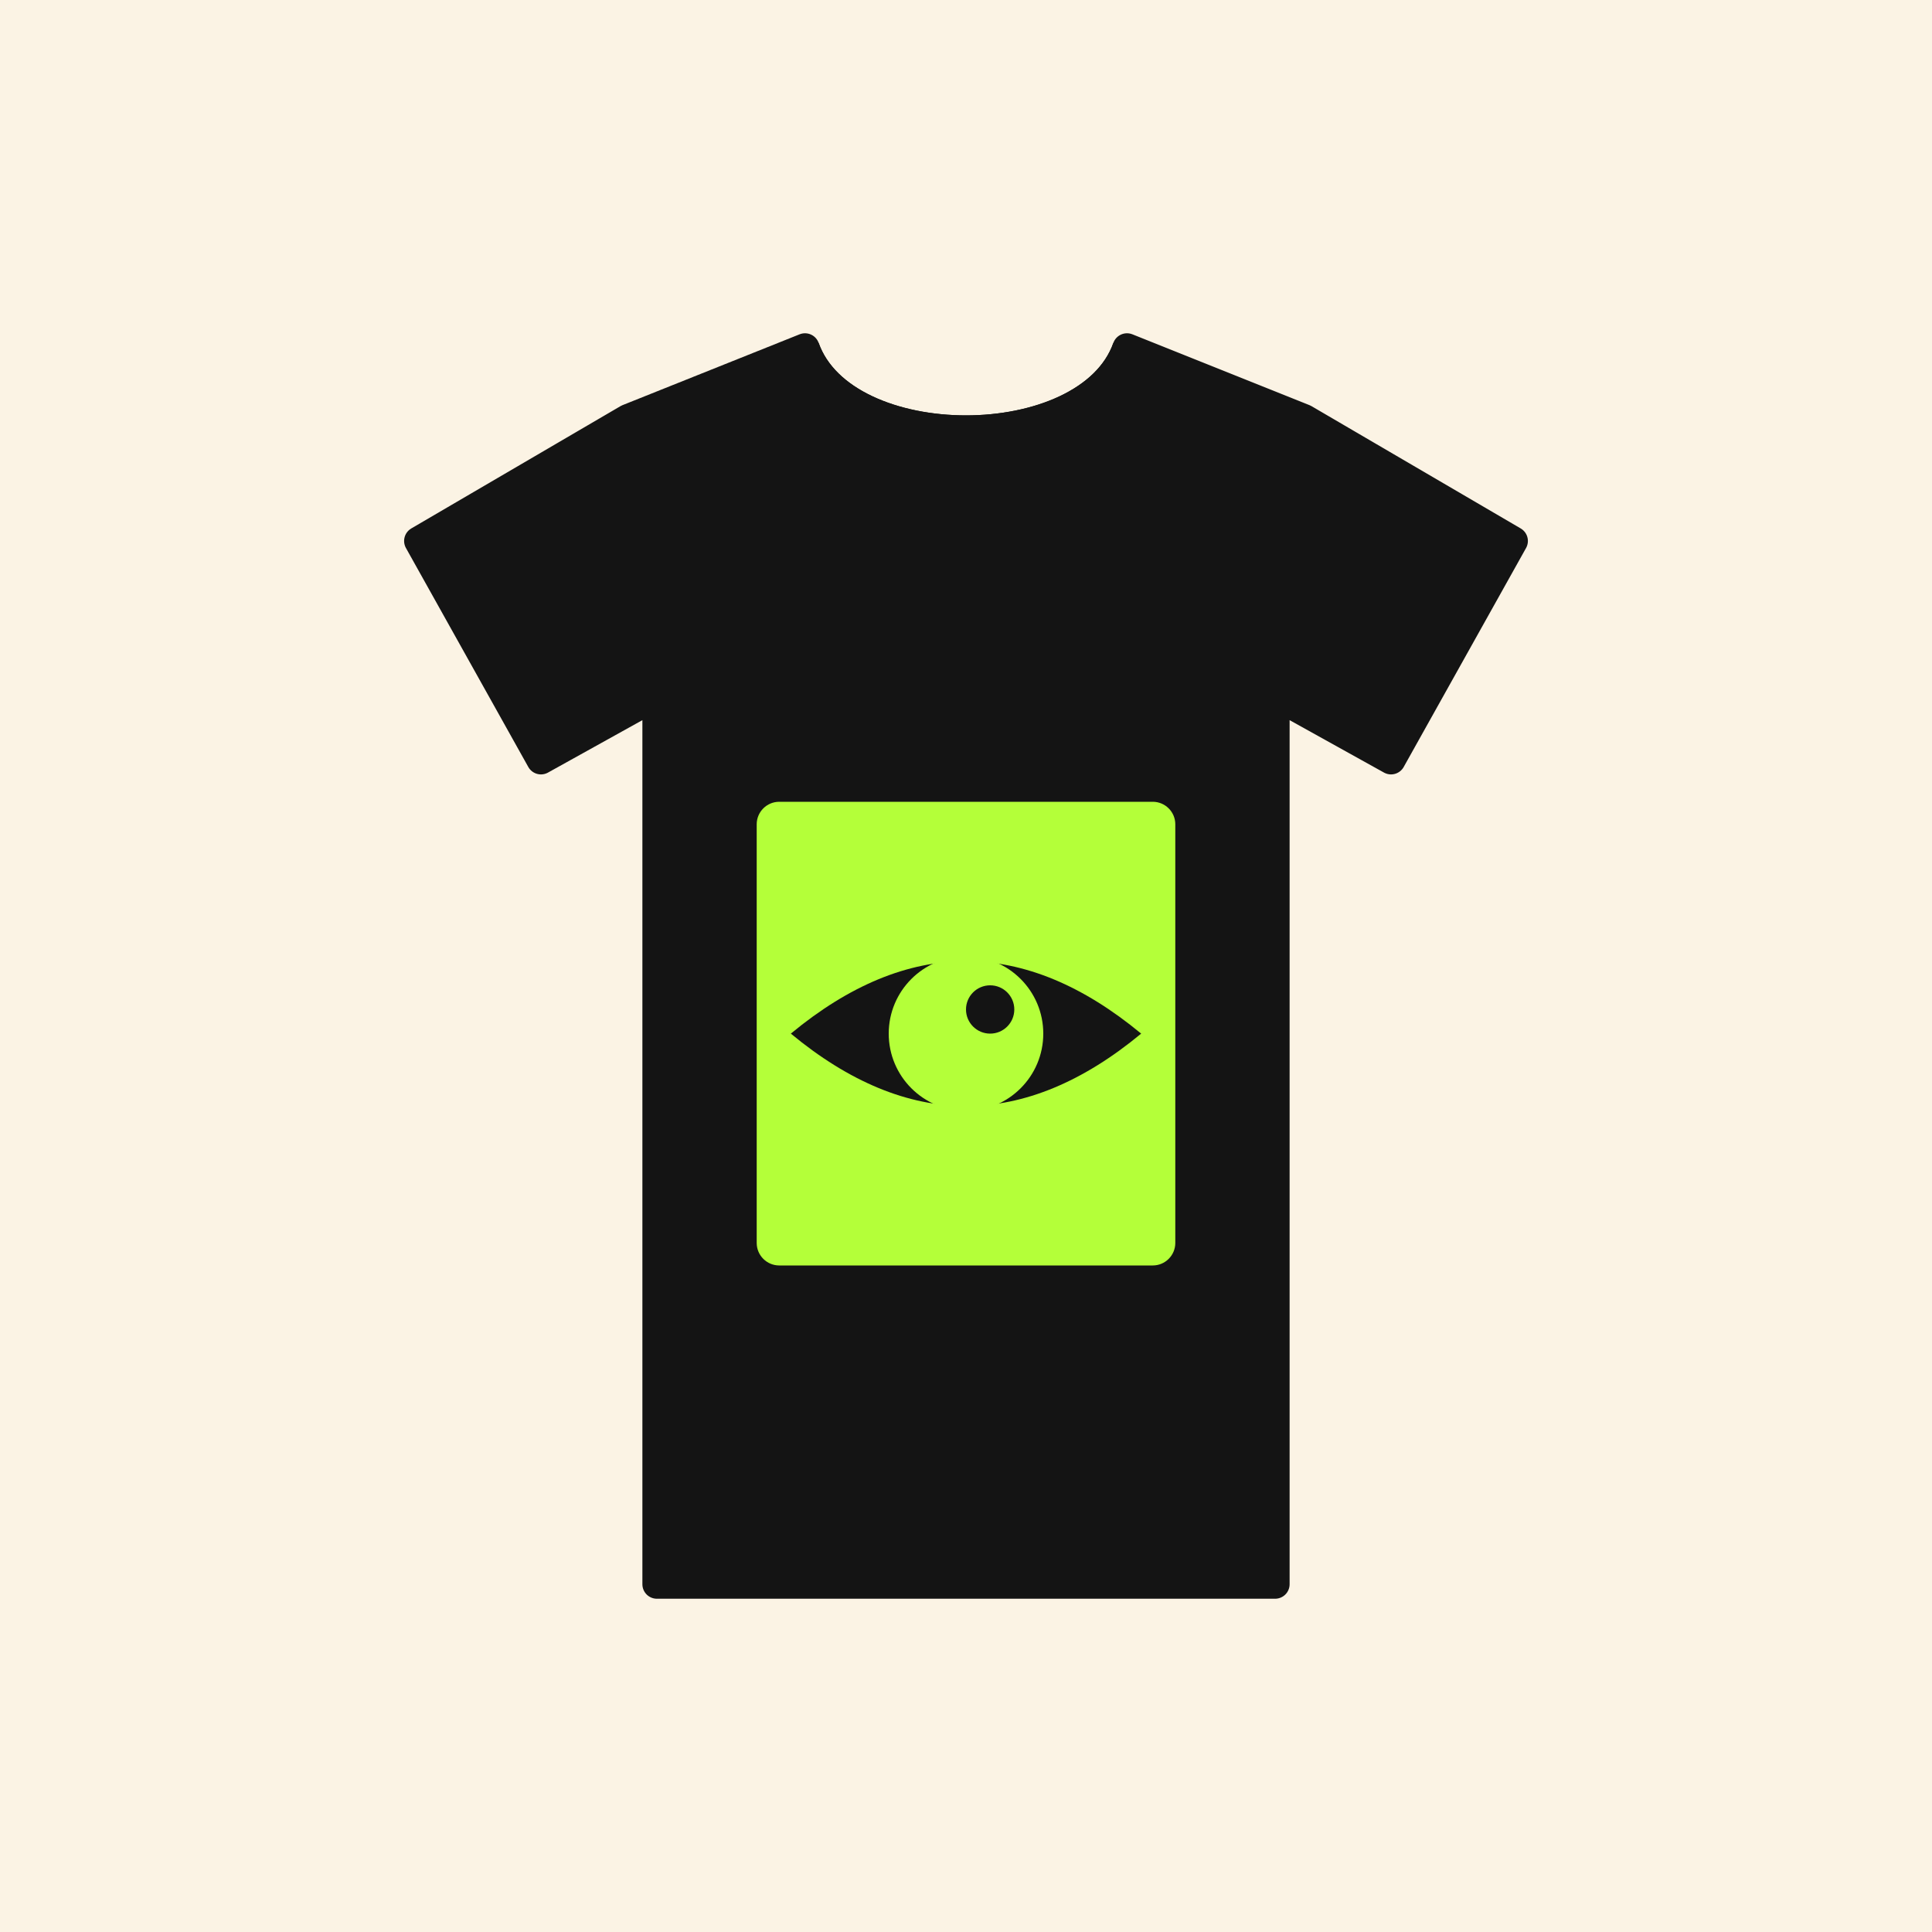
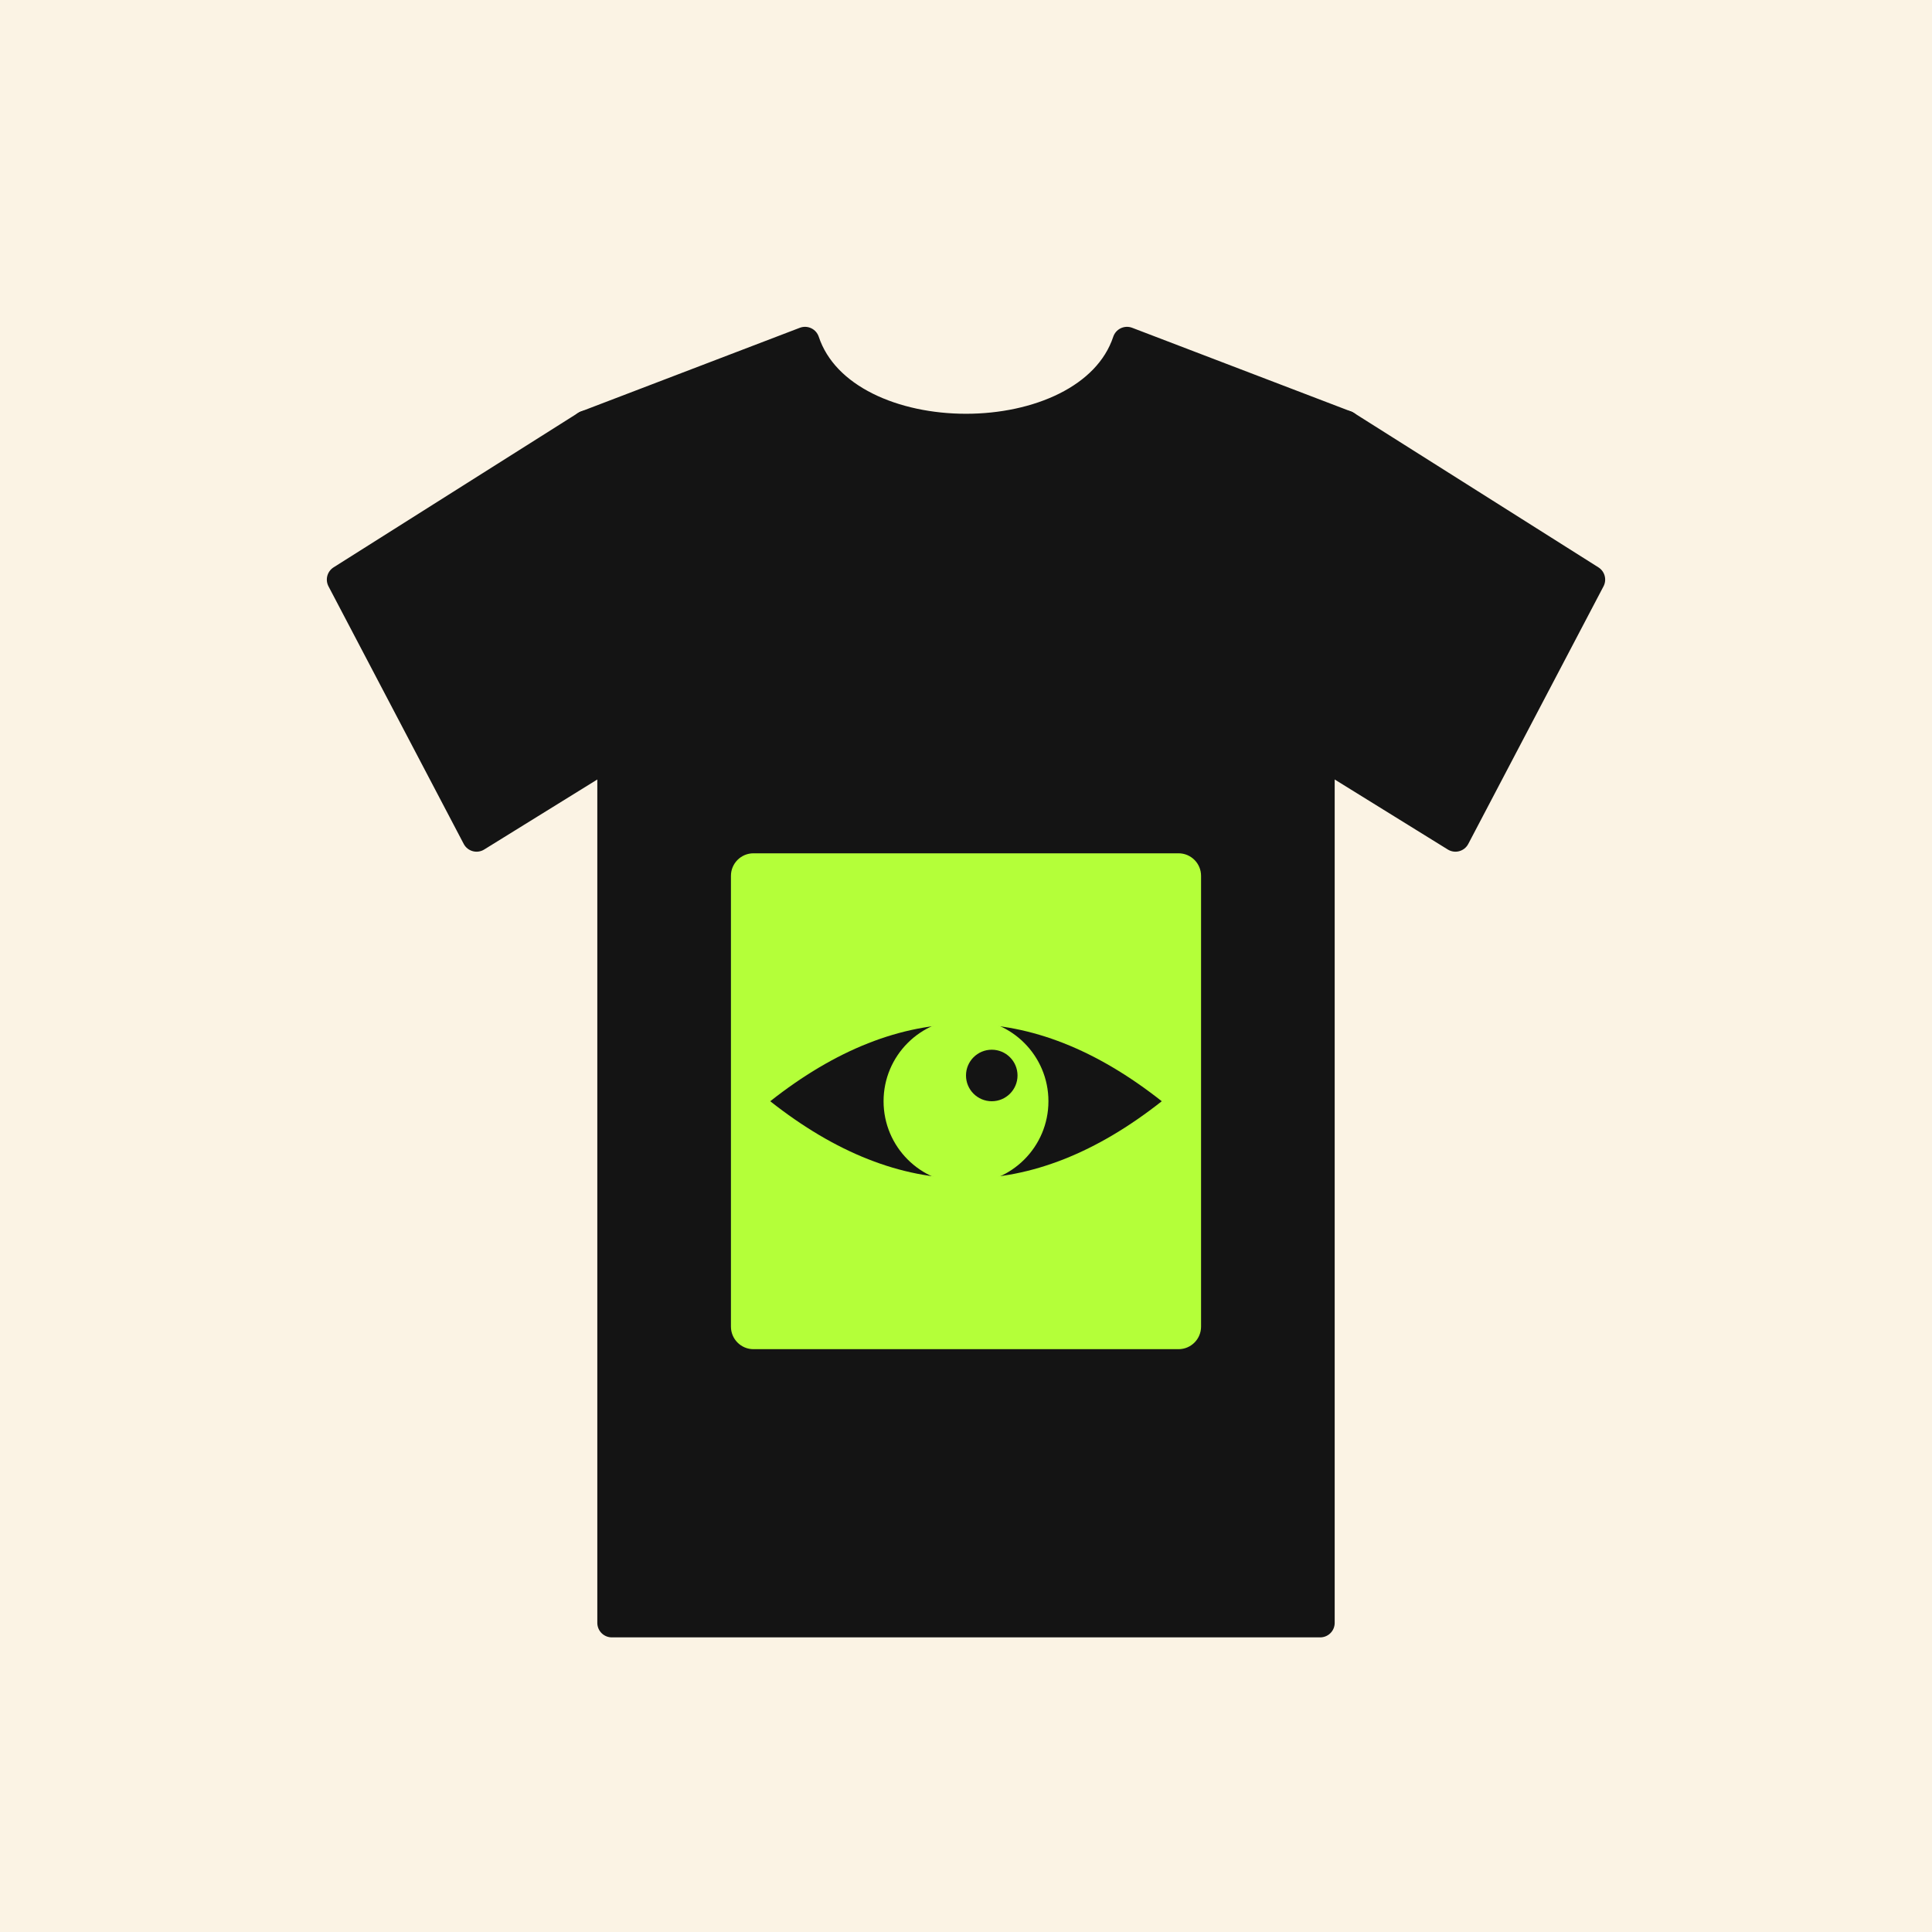
<svg xmlns="http://www.w3.org/2000/svg" viewBox="0 0 600 600" width="600" height="600" role="img">
  <rect width="600" height="600" fill="#FBF3E4" />
  <defs>
    <clipPath id="prthirdeyeblack">
-       <rect x="232" y="246" width="136" height="150" rx="10" />
+       <rect x="224" y="262" width="152" height="160" rx="10" />
    </clipPath>
  </defs>
-   <path d="M 195 130 L 250 108 C 262 142, 338 142, 350 108 L 405 130 L 470 168 L 432 236 L 396 216 L 396 492 L 204 492 L 204 216 L 168 236 L 130 168 Z" fill="#141414" stroke="#141414" stroke-width="9" stroke-linejoin="round" />
+   <path d="M 418 132 L 494 180 L 452 260 L 410 234 Z" fill="#141414" stroke="#141414" stroke-width="9" stroke-linejoin="round" />
+   <path d="M 182 132 L 106 180 L 148 260 L 190 234 Z" fill="#141414" stroke="#141414" stroke-width="9" stroke-linejoin="round" />
+   <path d="M 182 132 L 250 106 C 262 142, 338 142, 350 106 L 418 132 L 410 234 L 410 504 L 190 504 L 190 234 Z" fill="#141414" stroke="#141414" stroke-width="9" stroke-linejoin="round" />
  <path d="M 250 108 C 262 142, 338 142, 350 108" fill="none" stroke="#141414" stroke-width="9" />
  <g clip-path="url(#prthirdeyeblack)">
-     <rect x="232" y="246" width="136" height="150" fill="#B4FF39" rx="8.16" />
-     <path d="M 245.6 321.0 Q 300.0 276.0 354.4 321.0 Q 300.0 366.0 245.6 321.0 Z" fill="#141414" />
-     <circle cx="300.0" cy="321.0" r="24.0" fill="#B4FF39" />
-     <circle cx="307.5" cy="313.5" r="7.5" fill="#141414" />
+     <rect x="224" y="262" width="152" height="160" fill="#B4FF39" rx="9.12" />
+     <path d="M 239.2 342.0 Q 300.0 294.0 360.8 342.0 Q 300.0 390.0 239.2 342.0 Z" fill="#141414" />
+     <circle cx="300.0" cy="342.0" r="25.6" fill="#B4FF39" />
+     <circle cx="308.0" cy="334.0" r="8.0" fill="#141414" />
  </g>
-   <rect x="232" y="246" width="136" height="150" rx="10" fill="none" stroke="#141414" stroke-width="6" />
-   <path d="M 204 470 L 396 470" stroke="#141414" stroke-width="5" opacity=".45" />
+   <rect x="224" y="262" width="152" height="160" rx="10" fill="none" stroke="#141414" stroke-width="6" />
+   <path d="M 204 482 L 396 482" stroke="#141414" stroke-width="5" opacity=".45" />
</svg>
